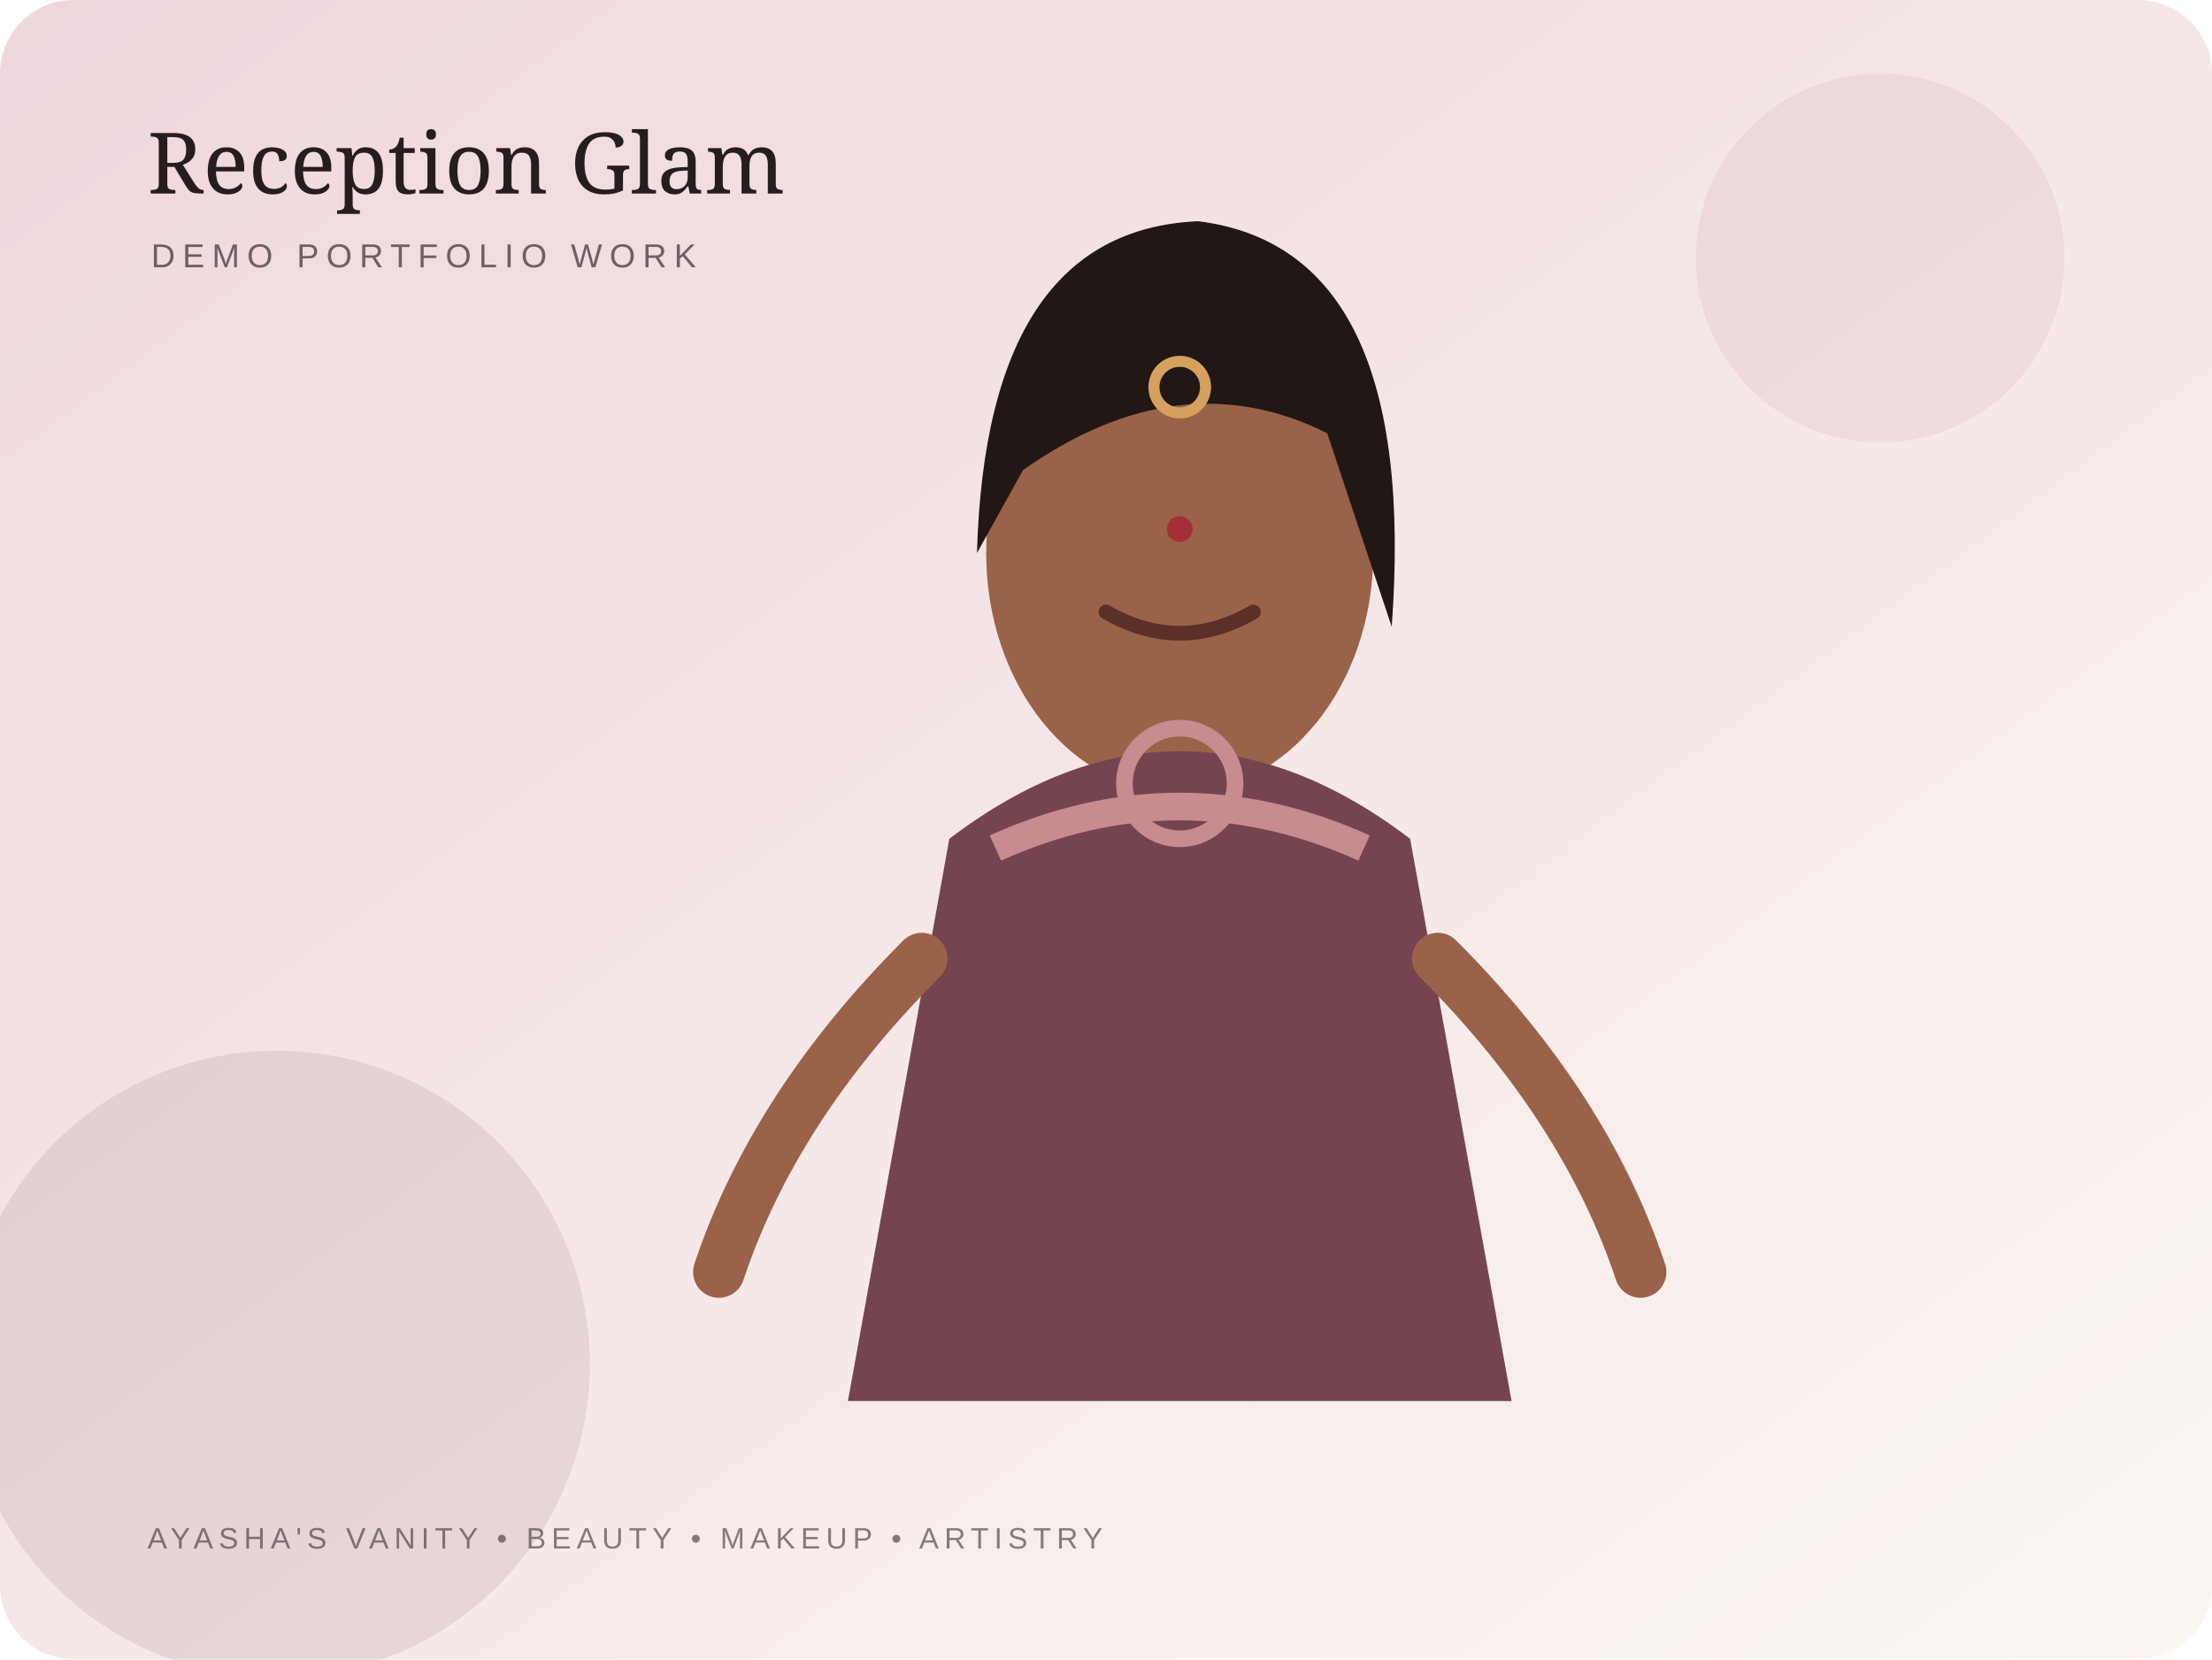
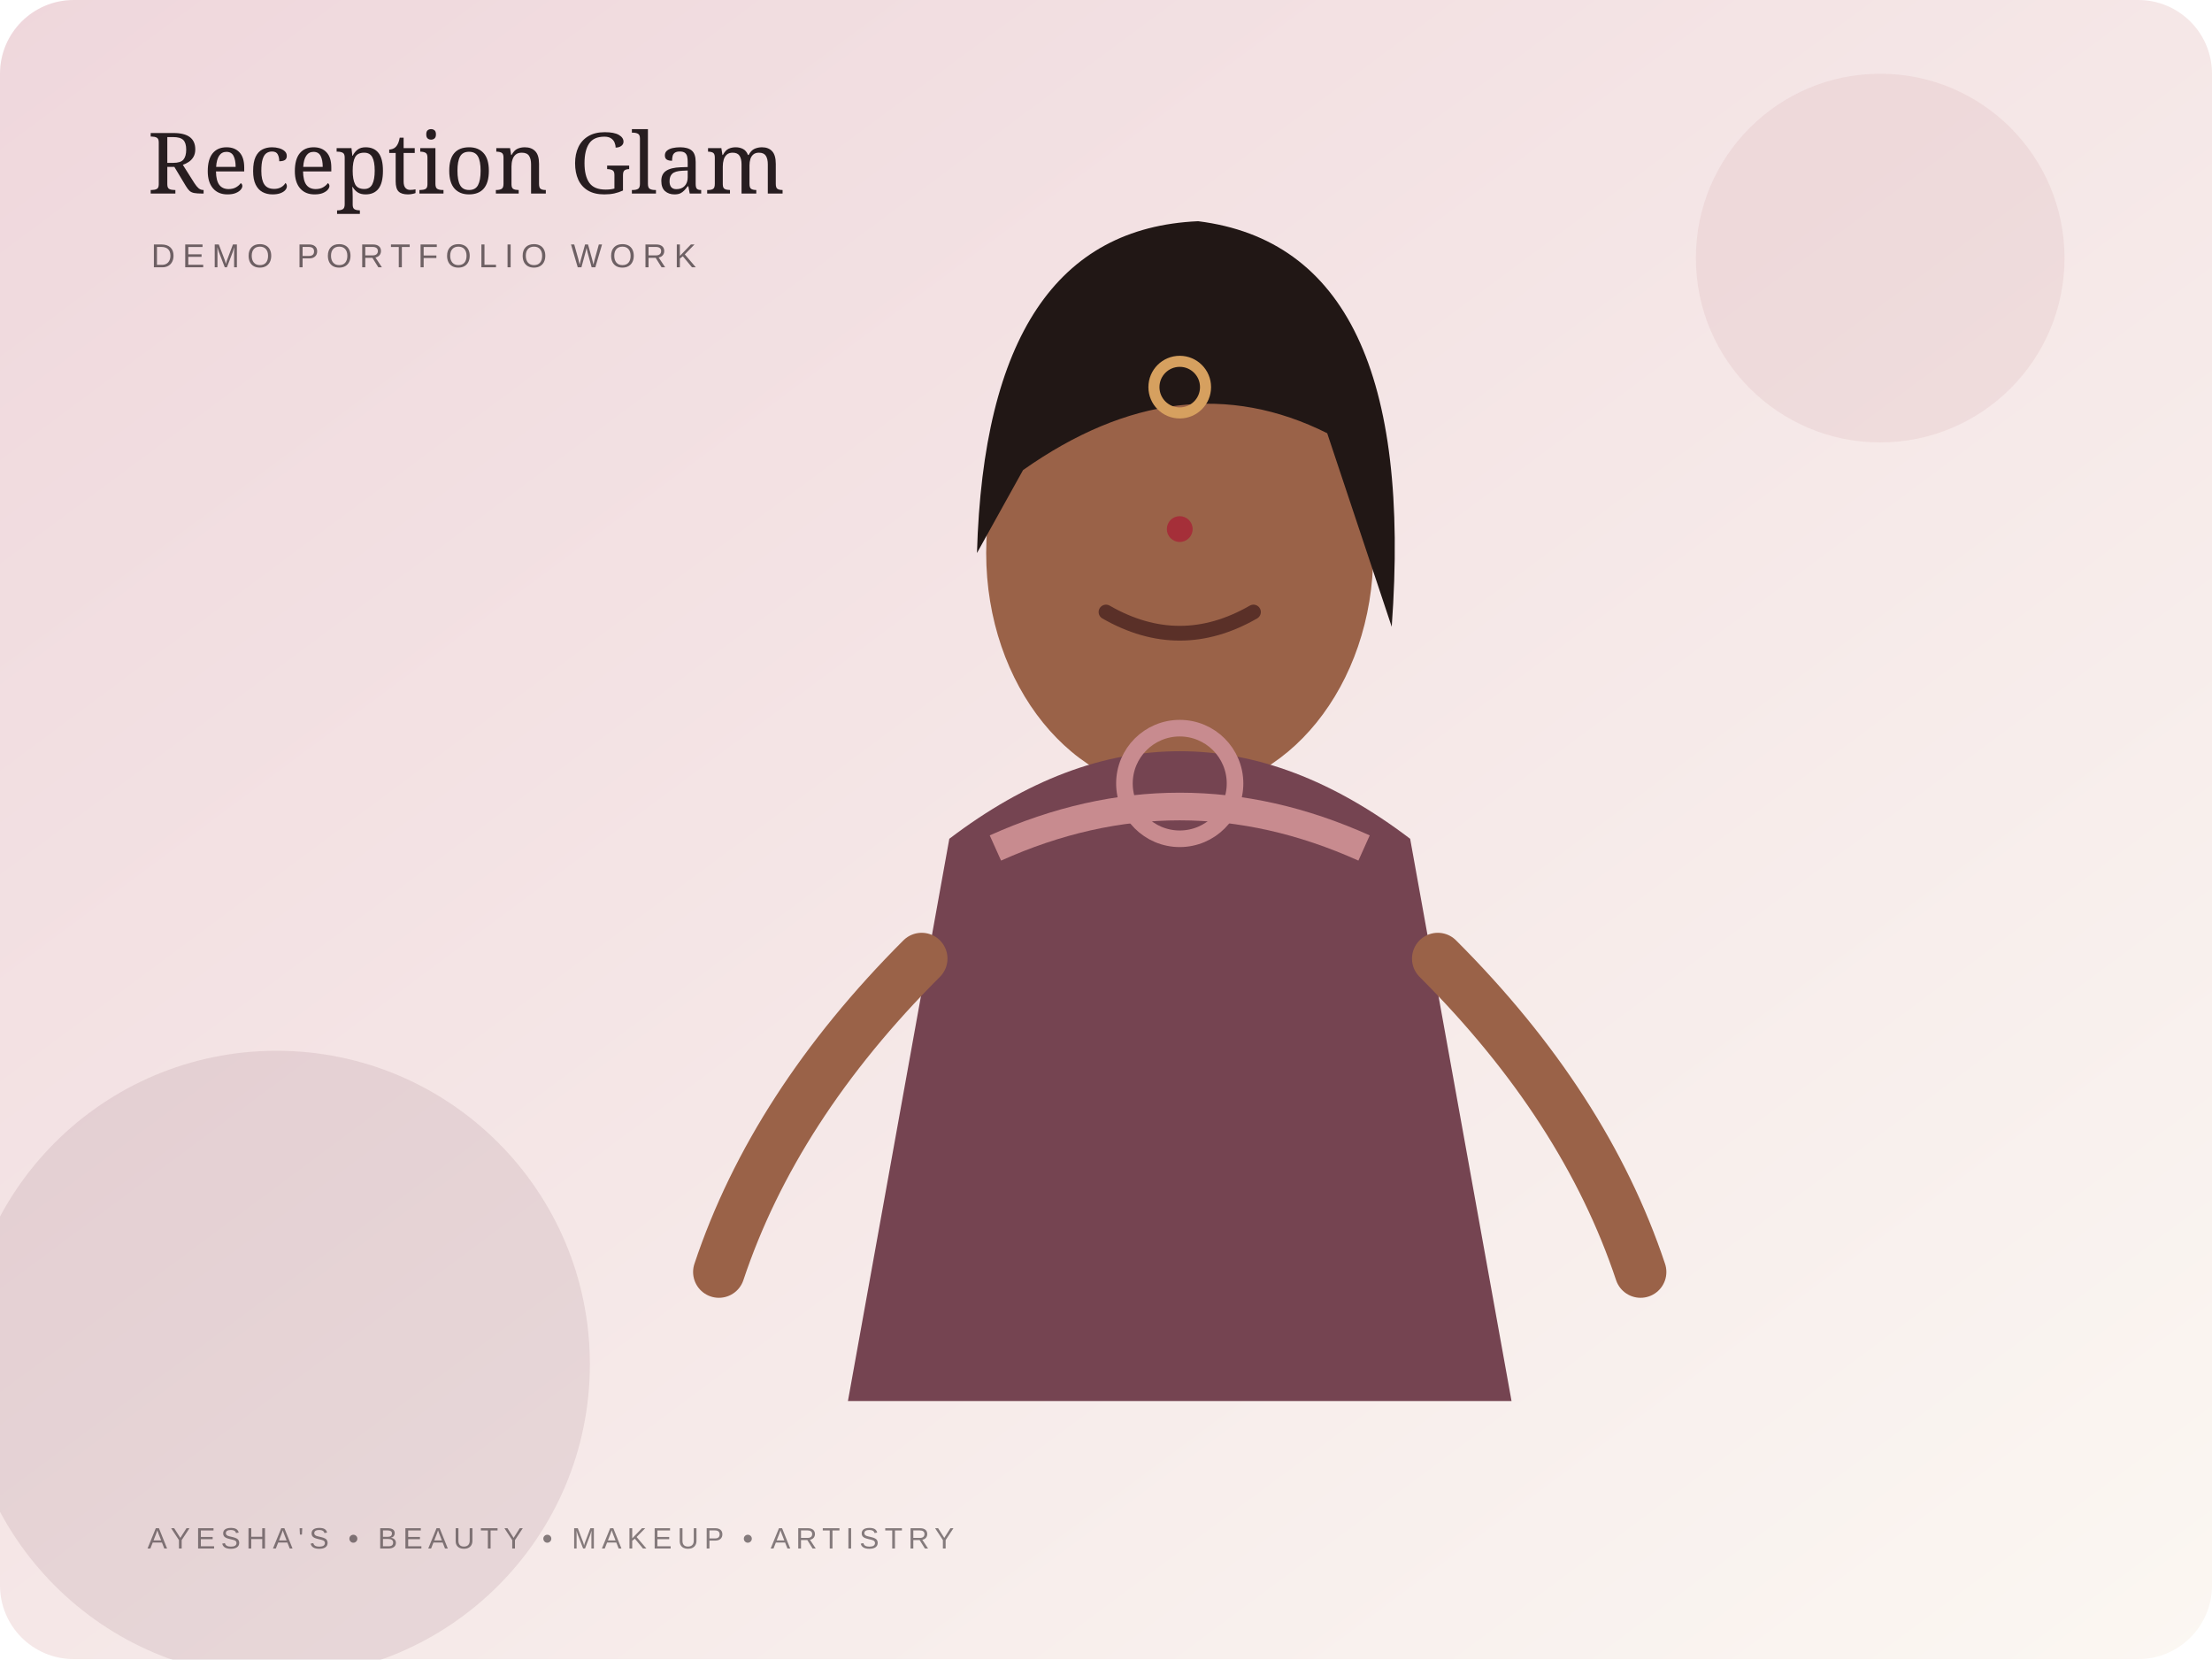
<svg xmlns="http://www.w3.org/2000/svg" width="1200" height="900" viewBox="0 0 1200 900">
  <defs>
    <linearGradient id="g" x1="0" x2="1" y1="0" y2="1">
      <stop stop-color="#efd7dc" />
      <stop offset="1" stop-color="#fbf7f2" />
    </linearGradient>
  </defs>
  <rect width="1200" height="900" rx="40" fill="url(#g)" />
  <circle cx="1020" cy="140" r="100" fill="#c88b8f" opacity=".14" />
  <circle cx="150" cy="740" r="170" fill="#754451" opacity=".12" />
  <g>
    <ellipse cx="640" cy="300" rx="105" ry="130" fill="#9a6248" />
    <path d="M530 300 Q535 125 650 120 Q770 135 755 340 L720 235 Q640 195 555 255Z" fill="#211715" />
    <path d="M600 332 Q640 355 680 332" fill="none" stroke="#5a3028" stroke-width="8" stroke-linecap="round" />
    <circle cx="640" cy="287" r="7" fill="#a52f39" />
    <circle cx="640" cy="210" r="14" fill="none" stroke="#d6a05f" stroke-width="6" />
    <path d="M515 455 Q640 360 765 455 L820 760 L460 760Z" fill="#754451" />
    <path d="M540 460 Q640 415 740 460" fill="none" stroke="#c88b8f" stroke-width="15" />
    <circle cx="640" cy="425" r="30" fill="none" stroke="#c88b8f" stroke-width="9" />
    <path d="M500 520 Q420 600 390 690" stroke="#9a6248" stroke-width="28" stroke-linecap="round" />
    <path d="M780 520 Q860 600 890 690" stroke="#9a6248" stroke-width="28" stroke-linecap="round" />
  </g>
  <text x="80" y="105" font-family="Georgia,serif" font-size="46" fill="#271d20">Reception Glam</text>
  <text x="82" y="145" font-family="Arial,sans-serif" font-size="18" letter-spacing="4" fill="#271d20" opacity=".65">DEMO PORTFOLIO WORK</text>
-   <text x="80" y="840" font-family="Arial,sans-serif" font-size="16" letter-spacing="3" fill="#271d20" opacity=".55">AYASHA'S VANITY • BEAUTY • MAKEUP • ARTISTRY</text>
+   <text x="80" y="840" font-family="Arial,sans-serif" font-size="16" letter-spacing="3" fill="#271d20" opacity=".55">AYESHA'S • BEAUTY • MAKEUP • ARTISTRY</text>
</svg>
